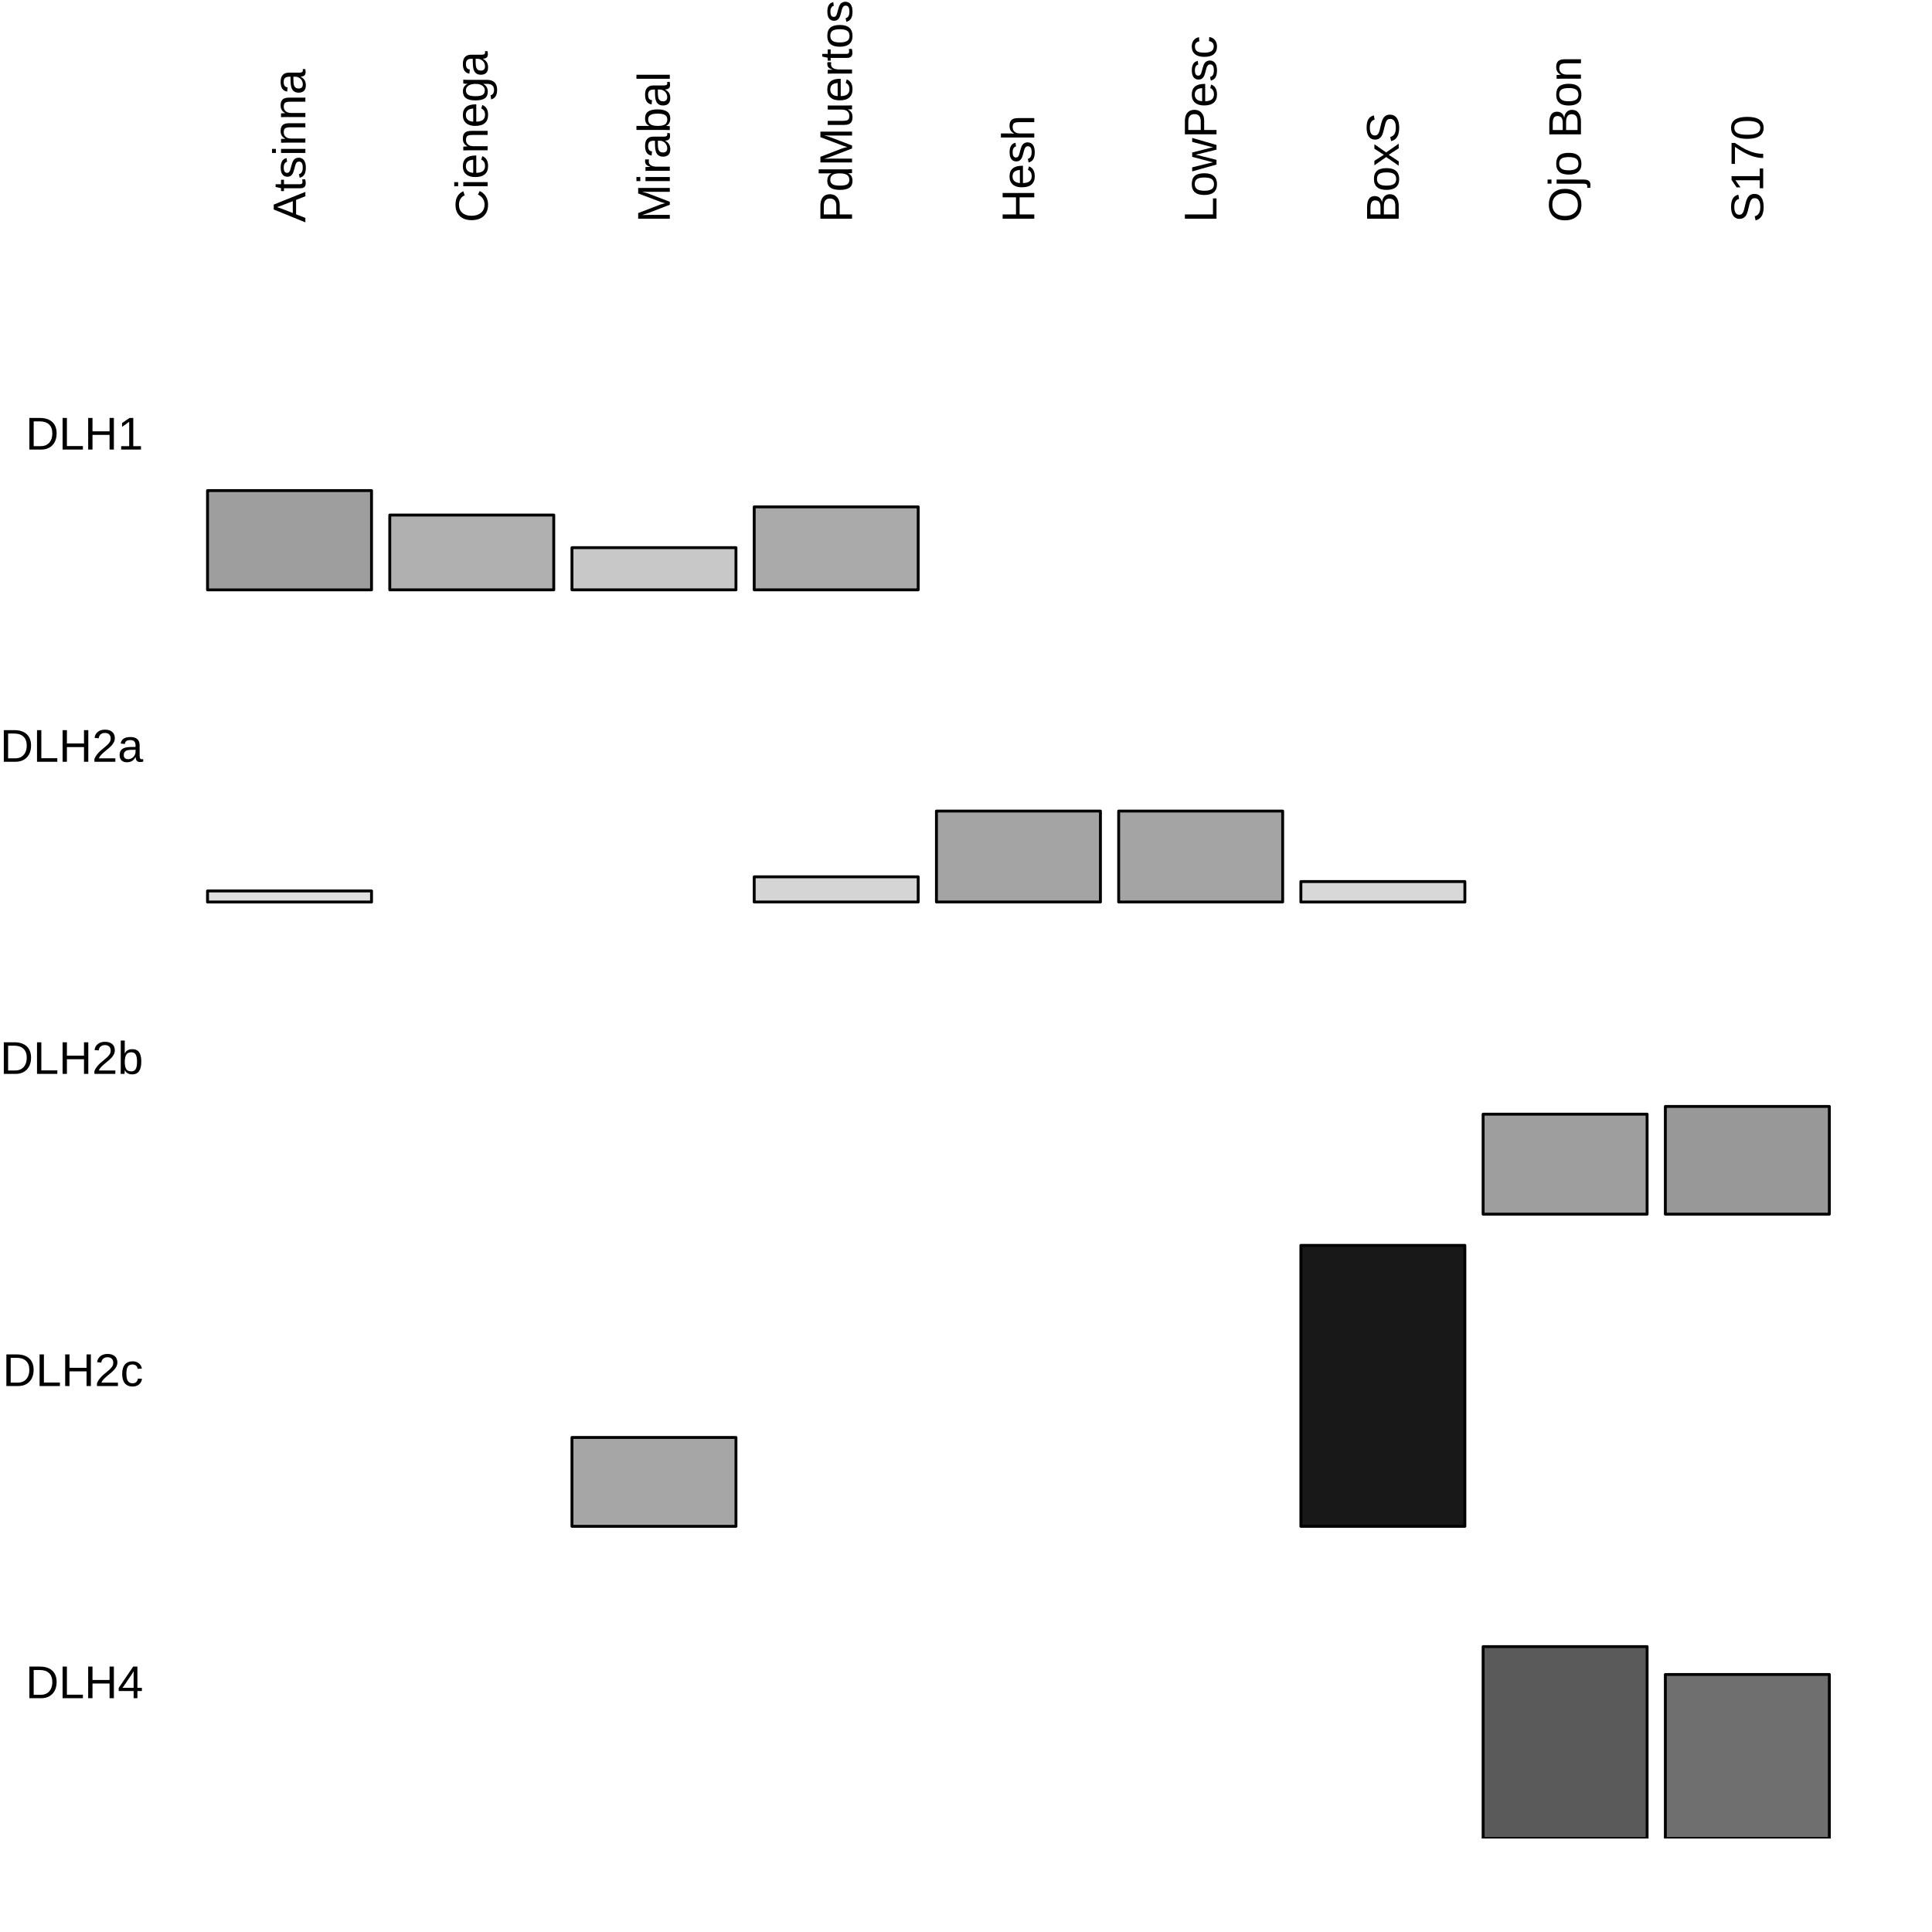
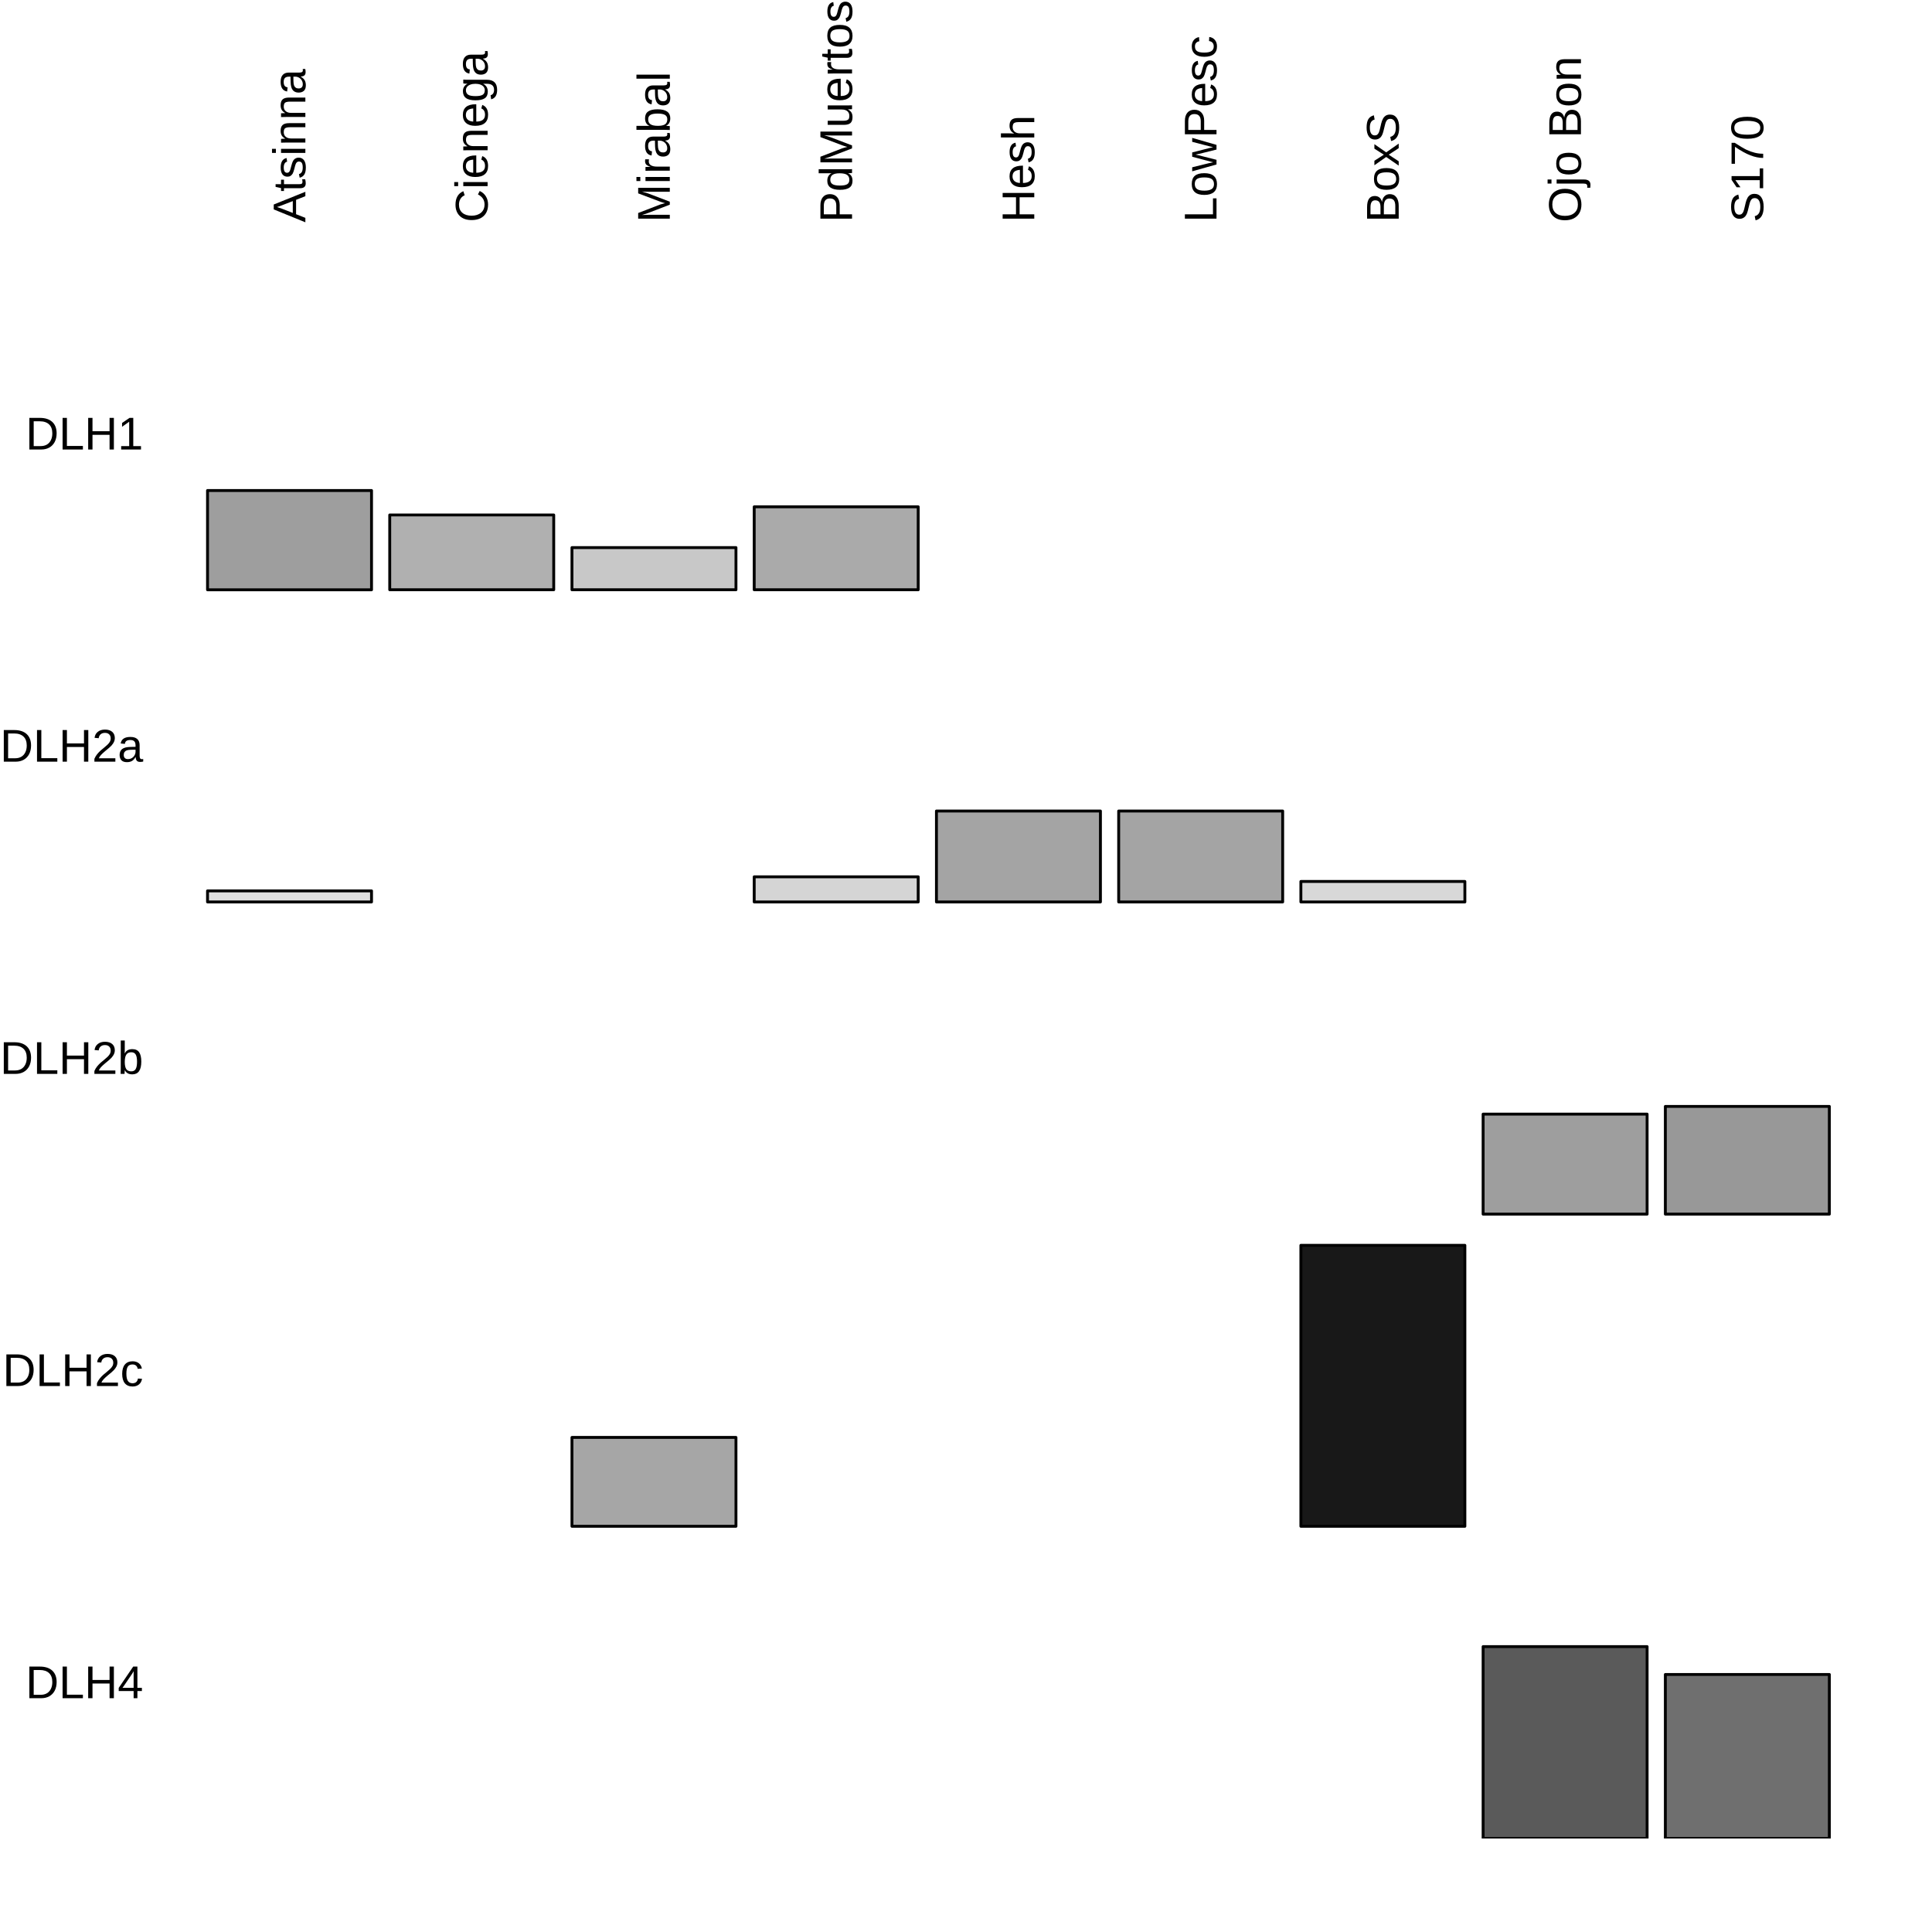
- <svg xmlns="http://www.w3.org/2000/svg" class="svglite" width="504.00pt" height="504.00pt" viewBox="0 0 504.00 504.00">
-   <defs>
-     <style type="text/css">
+ <svg xmlns="http://www.w3.org/2000/svg" width="504.00pt" height="504.00pt" viewBox="0 0 504.00 504.00">
+   <g class="svglite">
+     <defs>
+       <style type="text/css">
    .svglite line, .svglite polyline, .svglite polygon, .svglite path, .svglite rect, .svglite circle {
      fill: none;
      stroke: #000000;
      stroke-linecap: round;
      stroke-linejoin: round;
      stroke-miterlimit: 10.00;
    }
    .svglite text {
      white-space: pre;
    }
+     .svglite g.glyphgroup path {
+       fill: inherit;
+       stroke: none;
+     }
  </style>
-   </defs>
-   <rect width="100%" height="100%" style="stroke: none; fill: #FFFFFF;" />
-   <defs>
-     <clipPath id="cpMC4wMHw1MDQuMDB8MC4wMHw1MDQuMDA=">
-       <rect x="0.00" y="0.00" width="504.00" height="504.00" />
-     </clipPath>
-   </defs>
-   <g clip-path="url(#cpMC4wMHw1MDQuMDB8MC4wMHw1MDQuMDA=)">
+     </defs>
+     <rect width="100%" height="100%" style="stroke: none; fill: #FFFFFF;" />
+     <defs>
+       <clipPath id="cpMC4wMHw1MDQuMDB8MC4wMHw1MDQuMDA=">
+         <rect x="0.00" y="0.00" width="504.00" height="504.00" />
+       </clipPath>
+     </defs>
+     <g clip-path="url(#cpMC4wMHw1MDQuMDB8MC4wMHw1MDQuMDA=)">
</g>
-   <defs>
-     <clipPath id="cpNTEuNzZ8NDc5LjYwfDcyLjQ0fDQ3OS42MA==">
-       <rect x="51.76" y="72.44" width="427.84" height="407.16" />
-     </clipPath>
-   </defs>
-   <g clip-path="url(#cpNTEuNzZ8NDc5LjYwfDcyLjQ0fDQ3OS42MA==)">
-     <rect x="54.14" y="127.98" width="42.78" height="25.90" style="stroke-width: 0.75; fill: #9E9E9E;" />
-     <rect x="54.14" y="232.42" width="42.78" height="2.89" style="stroke-width: 0.75; fill: #DFDFDF;" />
-     <rect x="54.14" y="316.74" width="42.78" height="0.00" style="stroke-width: 0.75; fill: #EDEDED;" />
-     <rect x="54.14" y="479.60" width="42.78" height="0.00" style="stroke-width: 0.75; fill: #F4F4F4;" />
-     <rect x="101.68" y="134.36" width="42.78" height="19.51" style="stroke-width: 0.75; fill: #B0B0B0;" />
-     <rect x="101.68" y="235.30" width="42.78" height="0.00" style="stroke-width: 0.75; fill: #F4F4F4;" />
-     <rect x="101.68" y="316.74" width="42.78" height="0.00" style="stroke-width: 0.75; fill: #F3F3F3;" />
-     <rect x="149.21" y="142.87" width="42.78" height="11.00" style="stroke-width: 0.75; fill: #C8C8C8;" />
-     <rect x="149.21" y="235.30" width="42.78" height="0.00" style="stroke-width: 0.75; fill: #EDEDED;" />
-     <rect x="149.21" y="316.74" width="42.78" height="0.00" style="stroke-width: 0.75; fill: #F3F3F3;" />
-     <rect x="149.21" y="374.99" width="42.78" height="23.18" style="stroke-width: 0.75; fill: #A6A6A6;" />
-     <rect x="196.75" y="132.23" width="42.78" height="21.64" style="stroke-width: 0.75; fill: #AAAAAA;" />
-     <rect x="196.75" y="228.74" width="42.78" height="6.56" style="stroke-width: 0.75; fill: #D5D5D5;" />
-     <rect x="196.75" y="316.74" width="42.78" height="0.00" style="stroke-width: 0.75; fill: #EDEDED;" />
-     <rect x="244.29" y="211.58" width="42.78" height="23.72" style="stroke-width: 0.75; fill: #A4A4A4;" />
-     <rect x="244.29" y="316.74" width="42.78" height="0.00" style="stroke-width: 0.75; fill: #E8E8E8;" />
-     <rect x="291.83" y="153.87" width="42.78" height="0.00" style="stroke-width: 0.75; fill: #F8F8F8;" />
-     <rect x="291.83" y="211.58" width="42.78" height="23.72" style="stroke-width: 0.75; fill: #A4A4A4;" />
-     <rect x="291.83" y="316.74" width="42.78" height="0.00" style="stroke-width: 0.75; fill: #E8E8E8;" />
-     <rect x="339.36" y="229.97" width="42.78" height="5.34" style="stroke-width: 0.75; fill: #D8D8D8;" />
-     <rect x="339.36" y="316.74" width="42.78" height="0.00" style="stroke-width: 0.75; fill: #EDEDED;" />
-     <rect x="339.36" y="324.88" width="42.78" height="73.29" style="stroke-width: 0.75; fill: #181818;" />
-     <rect x="386.90" y="290.65" width="42.78" height="26.09" style="stroke-width: 0.75; fill: #9E9E9E;" />
-     <rect x="386.90" y="429.55" width="42.78" height="50.05" style="stroke-width: 0.75; fill: #5A5A5A;" />
-     <rect x="434.44" y="288.64" width="42.78" height="28.10" style="stroke-width: 0.75; fill: #989898;" />
-     <rect x="434.44" y="436.82" width="42.78" height="42.78" style="stroke-width: 0.75; fill: #6F6F6F;" />
-   </g>
-   <g clip-path="url(#cpMC4wMHw1MDQuMDB8MC4wMHw1MDQuMDA=)">
-     <text x="37.36" y="443.01" text-anchor="end" style="font-size: 12.00px; font-family: &quot;Liberation Sans&quot;;" textLength="30.69px" lengthAdjust="spacingAndGlyphs">DLH4</text>
-     <text x="37.36" y="361.58" text-anchor="end" style="font-size: 12.00px; font-family: &quot;Liberation Sans&quot;;" textLength="36.69px" lengthAdjust="spacingAndGlyphs">DLH2c</text>
-     <text x="37.36" y="280.15" text-anchor="end" style="font-size: 12.00px; font-family: &quot;Liberation Sans&quot;;" textLength="37.36px" lengthAdjust="spacingAndGlyphs">DLH2b</text>
-     <text x="37.36" y="198.72" text-anchor="end" style="font-size: 12.00px; font-family: &quot;Liberation Sans&quot;;" textLength="37.36px" lengthAdjust="spacingAndGlyphs">DLH2a</text>
-     <text x="37.36" y="117.28" text-anchor="end" style="font-size: 12.00px; font-family: &quot;Liberation Sans&quot;;" textLength="30.69px" lengthAdjust="spacingAndGlyphs">DLH1</text>
-     <text transform="translate(79.66,58.04) rotate(-90)" style="font-size: 12.00px; font-family: &quot;Liberation Sans&quot;;" textLength="40.03px" lengthAdjust="spacingAndGlyphs">Atsinna</text>
-     <text transform="translate(127.20,58.04) rotate(-90)" style="font-size: 12.00px; font-family: &quot;Liberation Sans&quot;;" textLength="44.70px" lengthAdjust="spacingAndGlyphs">Cienega</text>
-     <text transform="translate(174.73,58.04) rotate(-90)" style="font-size: 12.00px; font-family: &quot;Liberation Sans&quot;;" textLength="39.35px" lengthAdjust="spacingAndGlyphs">Mirabal</text>
-     <text transform="translate(222.27,58.04) rotate(-90)" style="font-size: 12.00px; font-family: &quot;Liberation Sans&quot;;" textLength="58.04px" lengthAdjust="spacingAndGlyphs">PdMuertos</text>
-     <text transform="translate(269.81,58.04) rotate(-90)" style="font-size: 12.00px; font-family: &quot;Liberation Sans&quot;;" textLength="28.02px" lengthAdjust="spacingAndGlyphs">Hesh</text>
-     <text transform="translate(317.35,58.04) rotate(-90)" style="font-size: 12.00px; font-family: &quot;Liberation Sans&quot;;" textLength="48.71px" lengthAdjust="spacingAndGlyphs">LowPesc</text>
-     <text transform="translate(364.88,58.04) rotate(-90)" style="font-size: 12.00px; font-family: &quot;Liberation Sans&quot;;" textLength="28.69px" lengthAdjust="spacingAndGlyphs">BoxS</text>
-     <text transform="translate(412.42,58.04) rotate(-90)" style="font-size: 12.00px; font-family: &quot;Liberation Sans&quot;;" textLength="43.37px" lengthAdjust="spacingAndGlyphs">Ojo Bon</text>
-     <text transform="translate(459.96,58.04) rotate(-90)" style="font-size: 12.00px; font-family: &quot;Liberation Sans&quot;;" textLength="28.03px" lengthAdjust="spacingAndGlyphs">S170</text>
+     <defs>
+       <clipPath id="cpNTEuNzZ8NDc5LjYwfDcyLjQyfDQ3OS42MA==">
+         <rect x="51.76" y="72.42" width="427.84" height="407.18" />
+       </clipPath>
+     </defs>
+     <g clip-path="url(#cpNTEuNzZ8NDc5LjYwfDcyLjQyfDQ3OS42MA==)">
+       <rect x="54.14" y="127.96" width="42.78" height="25.90" style="stroke-width: 0.75; fill: #9E9E9E;" />
+       <rect x="54.14" y="232.40" width="42.78" height="2.89" style="stroke-width: 0.75; fill: #DFDFDF;" />
+       <rect x="54.14" y="316.73" width="42.78" height="0.00" style="stroke-width: 0.75; fill: #EDEDED;" />
+       <rect x="54.14" y="479.60" width="42.78" height="0.00" style="stroke-width: 0.75; fill: #F4F4F4;" />
+       <rect x="101.67" y="134.34" width="42.78" height="19.51" style="stroke-width: 0.75; fill: #B0B0B0;" />
+       <rect x="101.67" y="235.29" width="42.78" height="0.00" style="stroke-width: 0.75; fill: #F4F4F4;" />
+       <rect x="101.67" y="316.73" width="42.78" height="0.00" style="stroke-width: 0.75; fill: #F3F3F3;" />
+       <rect x="149.21" y="142.85" width="42.78" height="11.00" style="stroke-width: 0.75; fill: #C8C8C8;" />
+       <rect x="149.21" y="235.29" width="42.78" height="0.00" style="stroke-width: 0.75; fill: #EDEDED;" />
+       <rect x="149.21" y="316.73" width="42.78" height="0.00" style="stroke-width: 0.75; fill: #F3F3F3;" />
+       <rect x="149.21" y="374.98" width="42.78" height="23.18" style="stroke-width: 0.75; fill: #A6A6A6;" />
+       <rect x="196.75" y="132.21" width="42.78" height="21.64" style="stroke-width: 0.75; fill: #AAAAAA;" />
+       <rect x="196.75" y="228.73" width="42.78" height="6.56" style="stroke-width: 0.75; fill: #D5D5D5;" />
+       <rect x="196.75" y="316.73" width="42.78" height="0.00" style="stroke-width: 0.75; fill: #EDEDED;" />
+       <rect x="244.29" y="211.57" width="42.78" height="23.72" style="stroke-width: 0.75; fill: #A4A4A4;" />
+       <rect x="244.29" y="316.73" width="42.78" height="0.00" style="stroke-width: 0.75; fill: #E8E8E8;" />
+       <rect x="291.83" y="153.85" width="42.78" height="0.00" style="stroke-width: 0.75; fill: #F8F8F8;" />
+       <rect x="291.83" y="211.57" width="42.78" height="23.72" style="stroke-width: 0.75; fill: #A4A4A4;" />
+       <rect x="291.83" y="316.73" width="42.78" height="0.00" style="stroke-width: 0.75; fill: #E8E8E8;" />
+       <rect x="339.36" y="229.95" width="42.78" height="5.34" style="stroke-width: 0.75; fill: #D8D8D8;" />
+       <rect x="339.36" y="316.73" width="42.78" height="0.00" style="stroke-width: 0.75; fill: #EDEDED;" />
+       <rect x="339.36" y="324.87" width="42.78" height="73.29" style="stroke-width: 0.75; fill: #181818;" />
+       <rect x="386.90" y="290.64" width="42.78" height="26.09" style="stroke-width: 0.75; fill: #9E9E9E;" />
+       <rect x="386.90" y="429.55" width="42.78" height="50.05" style="stroke-width: 0.75; fill: #5A5A5A;" />
+       <rect x="434.44" y="288.63" width="42.78" height="28.10" style="stroke-width: 0.75; fill: #989898;" />
+       <rect x="434.44" y="436.82" width="42.78" height="42.78" style="stroke-width: 0.75; fill: #6F6F6F;" />
+     </g>
+     <g clip-path="url(#cpMC4wMHw1MDQuMDB8MC4wMHw1MDQuMDA=)">
+       <text x="37.36" y="443.01" text-anchor="end" style="font-size: 12.00px; font-family: &quot;Liberation Sans&quot;;" textLength="30.69px" lengthAdjust="spacingAndGlyphs">DLH4</text>
+       <text x="37.36" y="361.57" text-anchor="end" style="font-size: 12.00px; font-family: &quot;Liberation Sans&quot;;" textLength="36.69px" lengthAdjust="spacingAndGlyphs">DLH2c</text>
+       <text x="37.36" y="280.14" text-anchor="end" style="font-size: 12.00px; font-family: &quot;Liberation Sans&quot;;" textLength="37.36px" lengthAdjust="spacingAndGlyphs">DLH2b</text>
+       <text x="37.36" y="198.70" text-anchor="end" style="font-size: 12.00px; font-family: &quot;Liberation Sans&quot;;" textLength="37.36px" lengthAdjust="spacingAndGlyphs">DLH2a</text>
+       <text x="37.36" y="117.26" text-anchor="end" style="font-size: 12.00px; font-family: &quot;Liberation Sans&quot;;" textLength="30.69px" lengthAdjust="spacingAndGlyphs">DLH1</text>
+       <text transform="translate(79.66,58.02) rotate(-90)" style="font-size: 12.00px; font-family: &quot;Liberation Sans&quot;;" textLength="40.02px" lengthAdjust="spacingAndGlyphs">Atsinna</text>
+       <text transform="translate(127.20,58.02) rotate(-90)" style="font-size: 12.00px; font-family: &quot;Liberation Sans&quot;;" textLength="44.70px" lengthAdjust="spacingAndGlyphs">Cienega</text>
+       <text transform="translate(174.73,58.02) rotate(-90)" style="font-size: 12.00px; font-family: &quot;Liberation Sans&quot;;" textLength="39.36px" lengthAdjust="spacingAndGlyphs">Mirabal</text>
+       <text transform="translate(222.27,58.02) rotate(-90)" style="font-size: 12.00px; font-family: &quot;Liberation Sans&quot;;" textLength="58.02px" lengthAdjust="spacingAndGlyphs">PdMuertos</text>
+       <text transform="translate(269.81,58.02) rotate(-90)" style="font-size: 12.00px; font-family: &quot;Liberation Sans&quot;;" textLength="28.02px" lengthAdjust="spacingAndGlyphs">Hesh</text>
+       <text transform="translate(317.35,58.02) rotate(-90)" style="font-size: 12.00px; font-family: &quot;Liberation Sans&quot;;" textLength="48.69px" lengthAdjust="spacingAndGlyphs">LowPesc</text>
+       <text transform="translate(364.88,58.02) rotate(-90)" style="font-size: 12.00px; font-family: &quot;Liberation Sans&quot;;" textLength="28.67px" lengthAdjust="spacingAndGlyphs">BoxS</text>
+       <text transform="translate(412.42,58.02) rotate(-90)" style="font-size: 12.00px; font-family: &quot;Liberation Sans&quot;;" textLength="43.34px" lengthAdjust="spacingAndGlyphs">Ojo Bon</text>
+       <text transform="translate(459.96,58.02) rotate(-90)" style="font-size: 12.00px; font-family: &quot;Liberation Sans&quot;;" textLength="28.02px" lengthAdjust="spacingAndGlyphs">S170</text>
+     </g>
  </g>
</svg>
